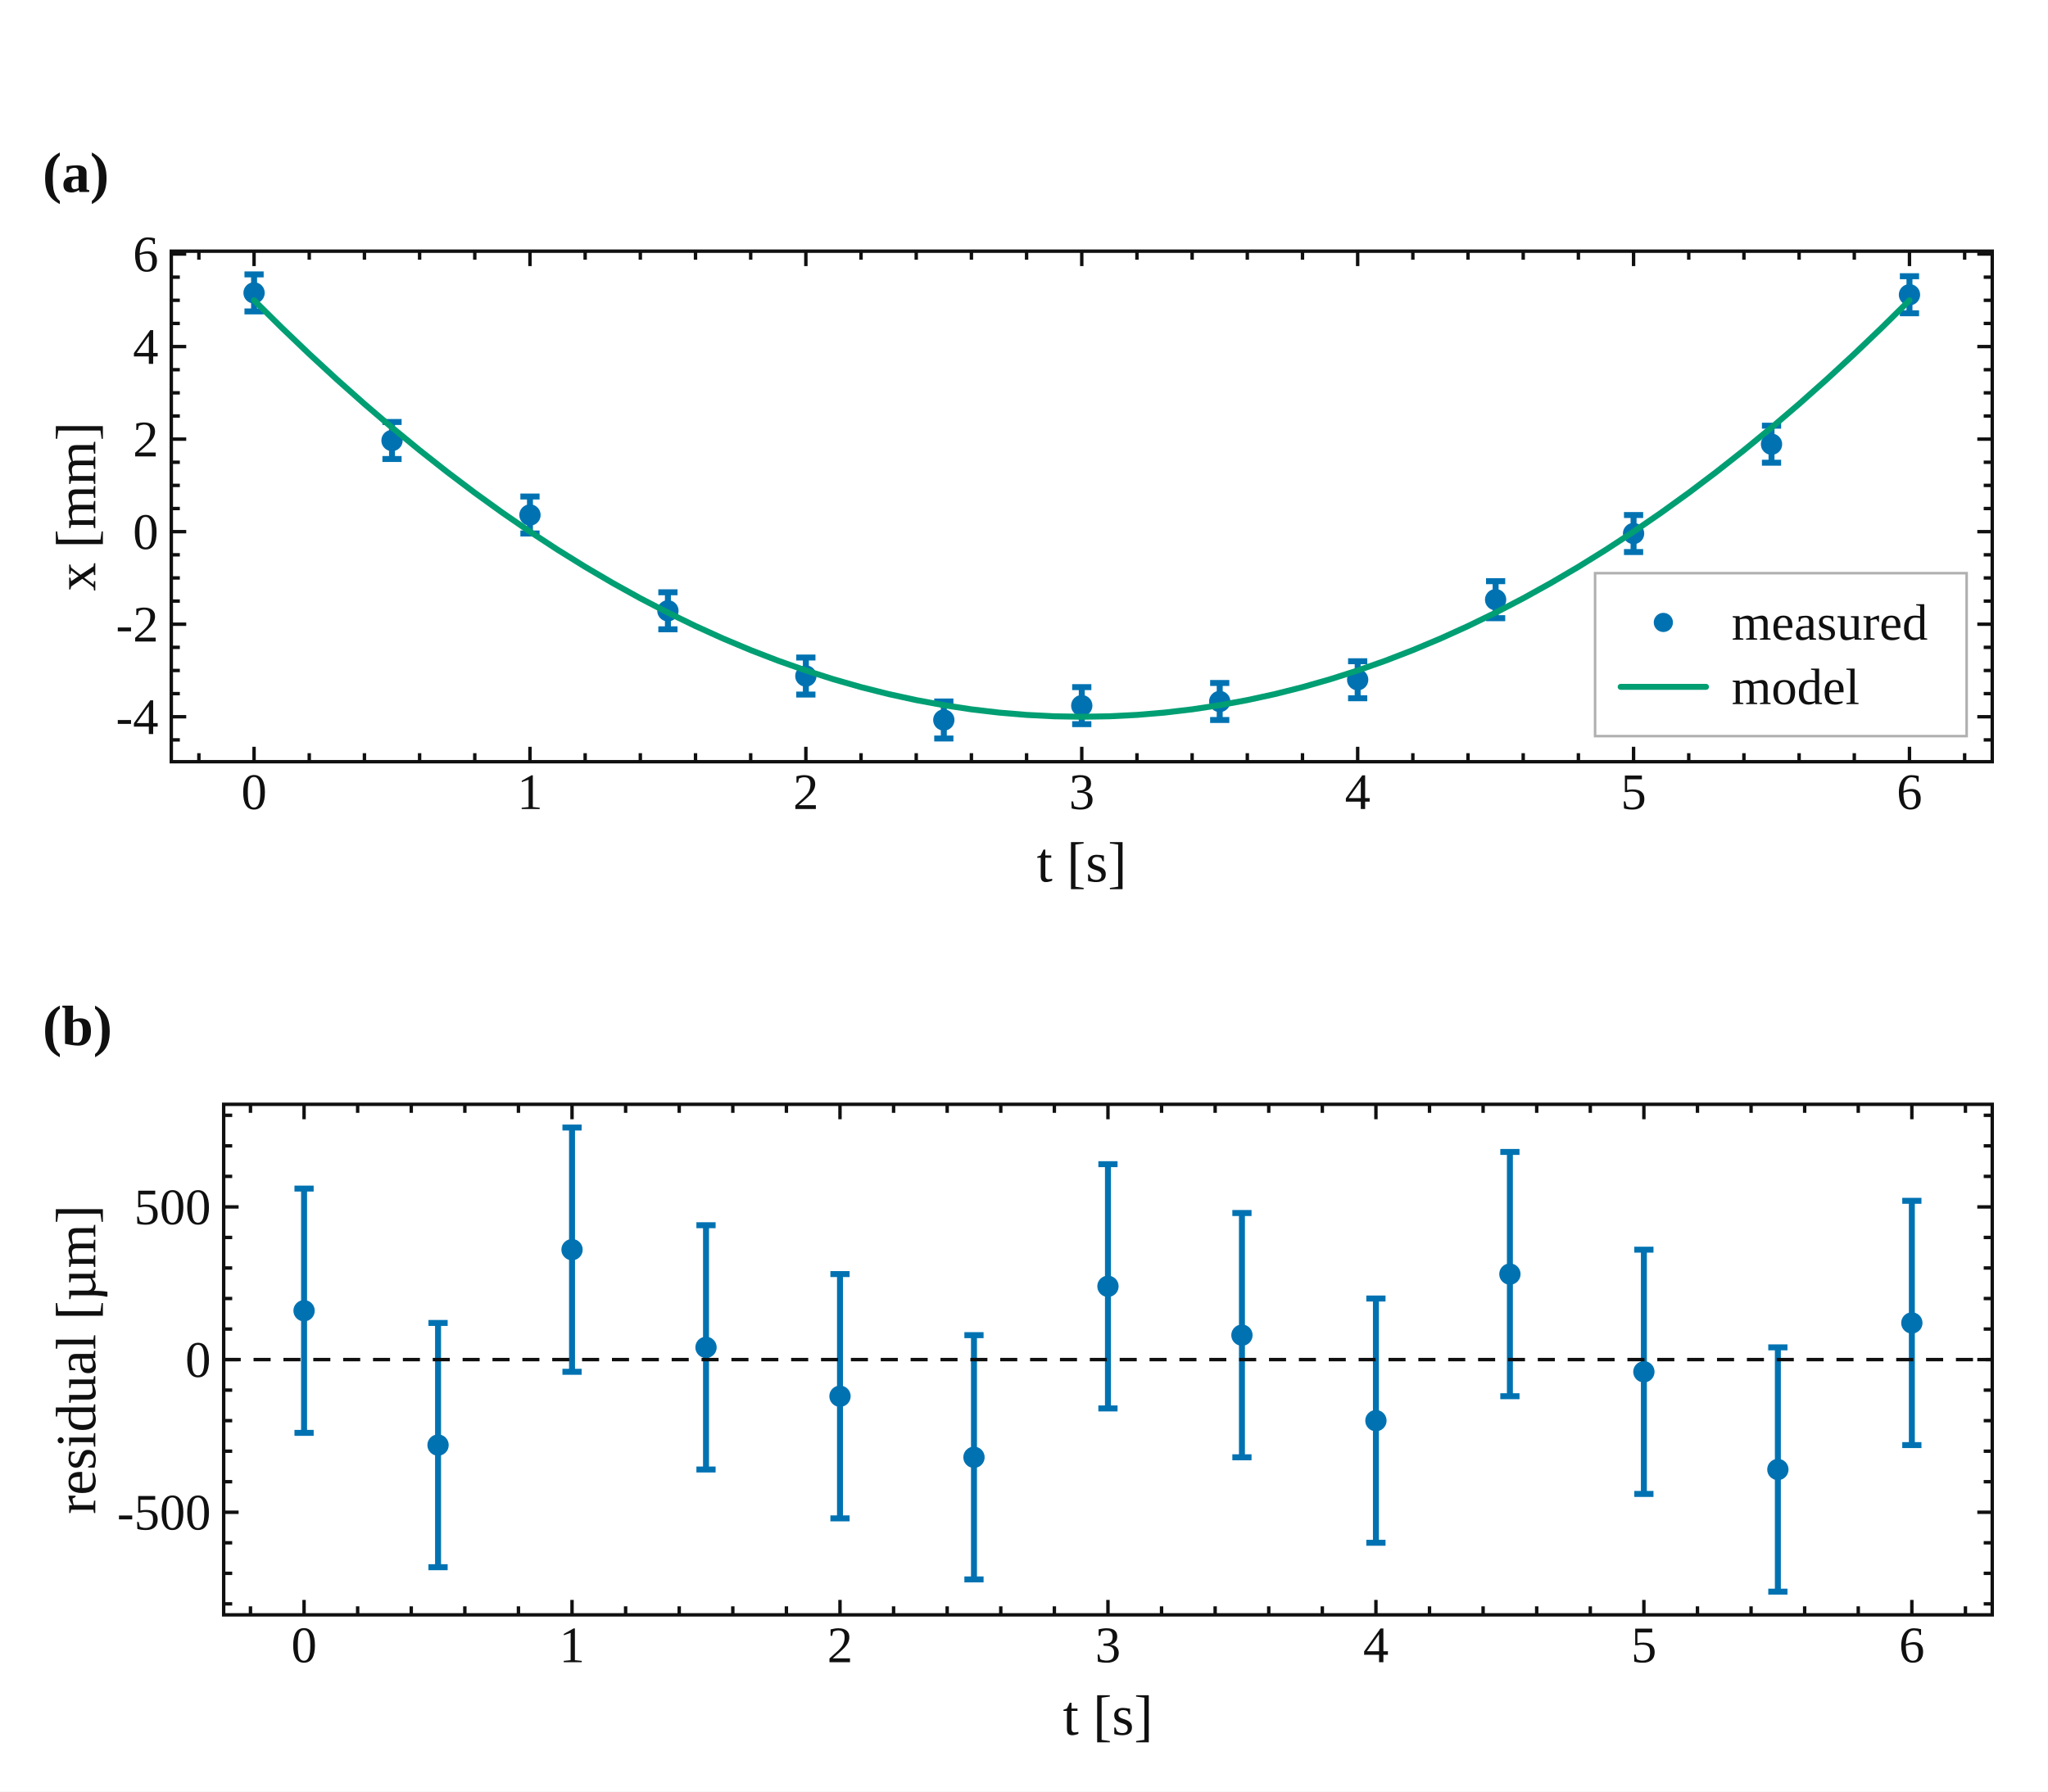
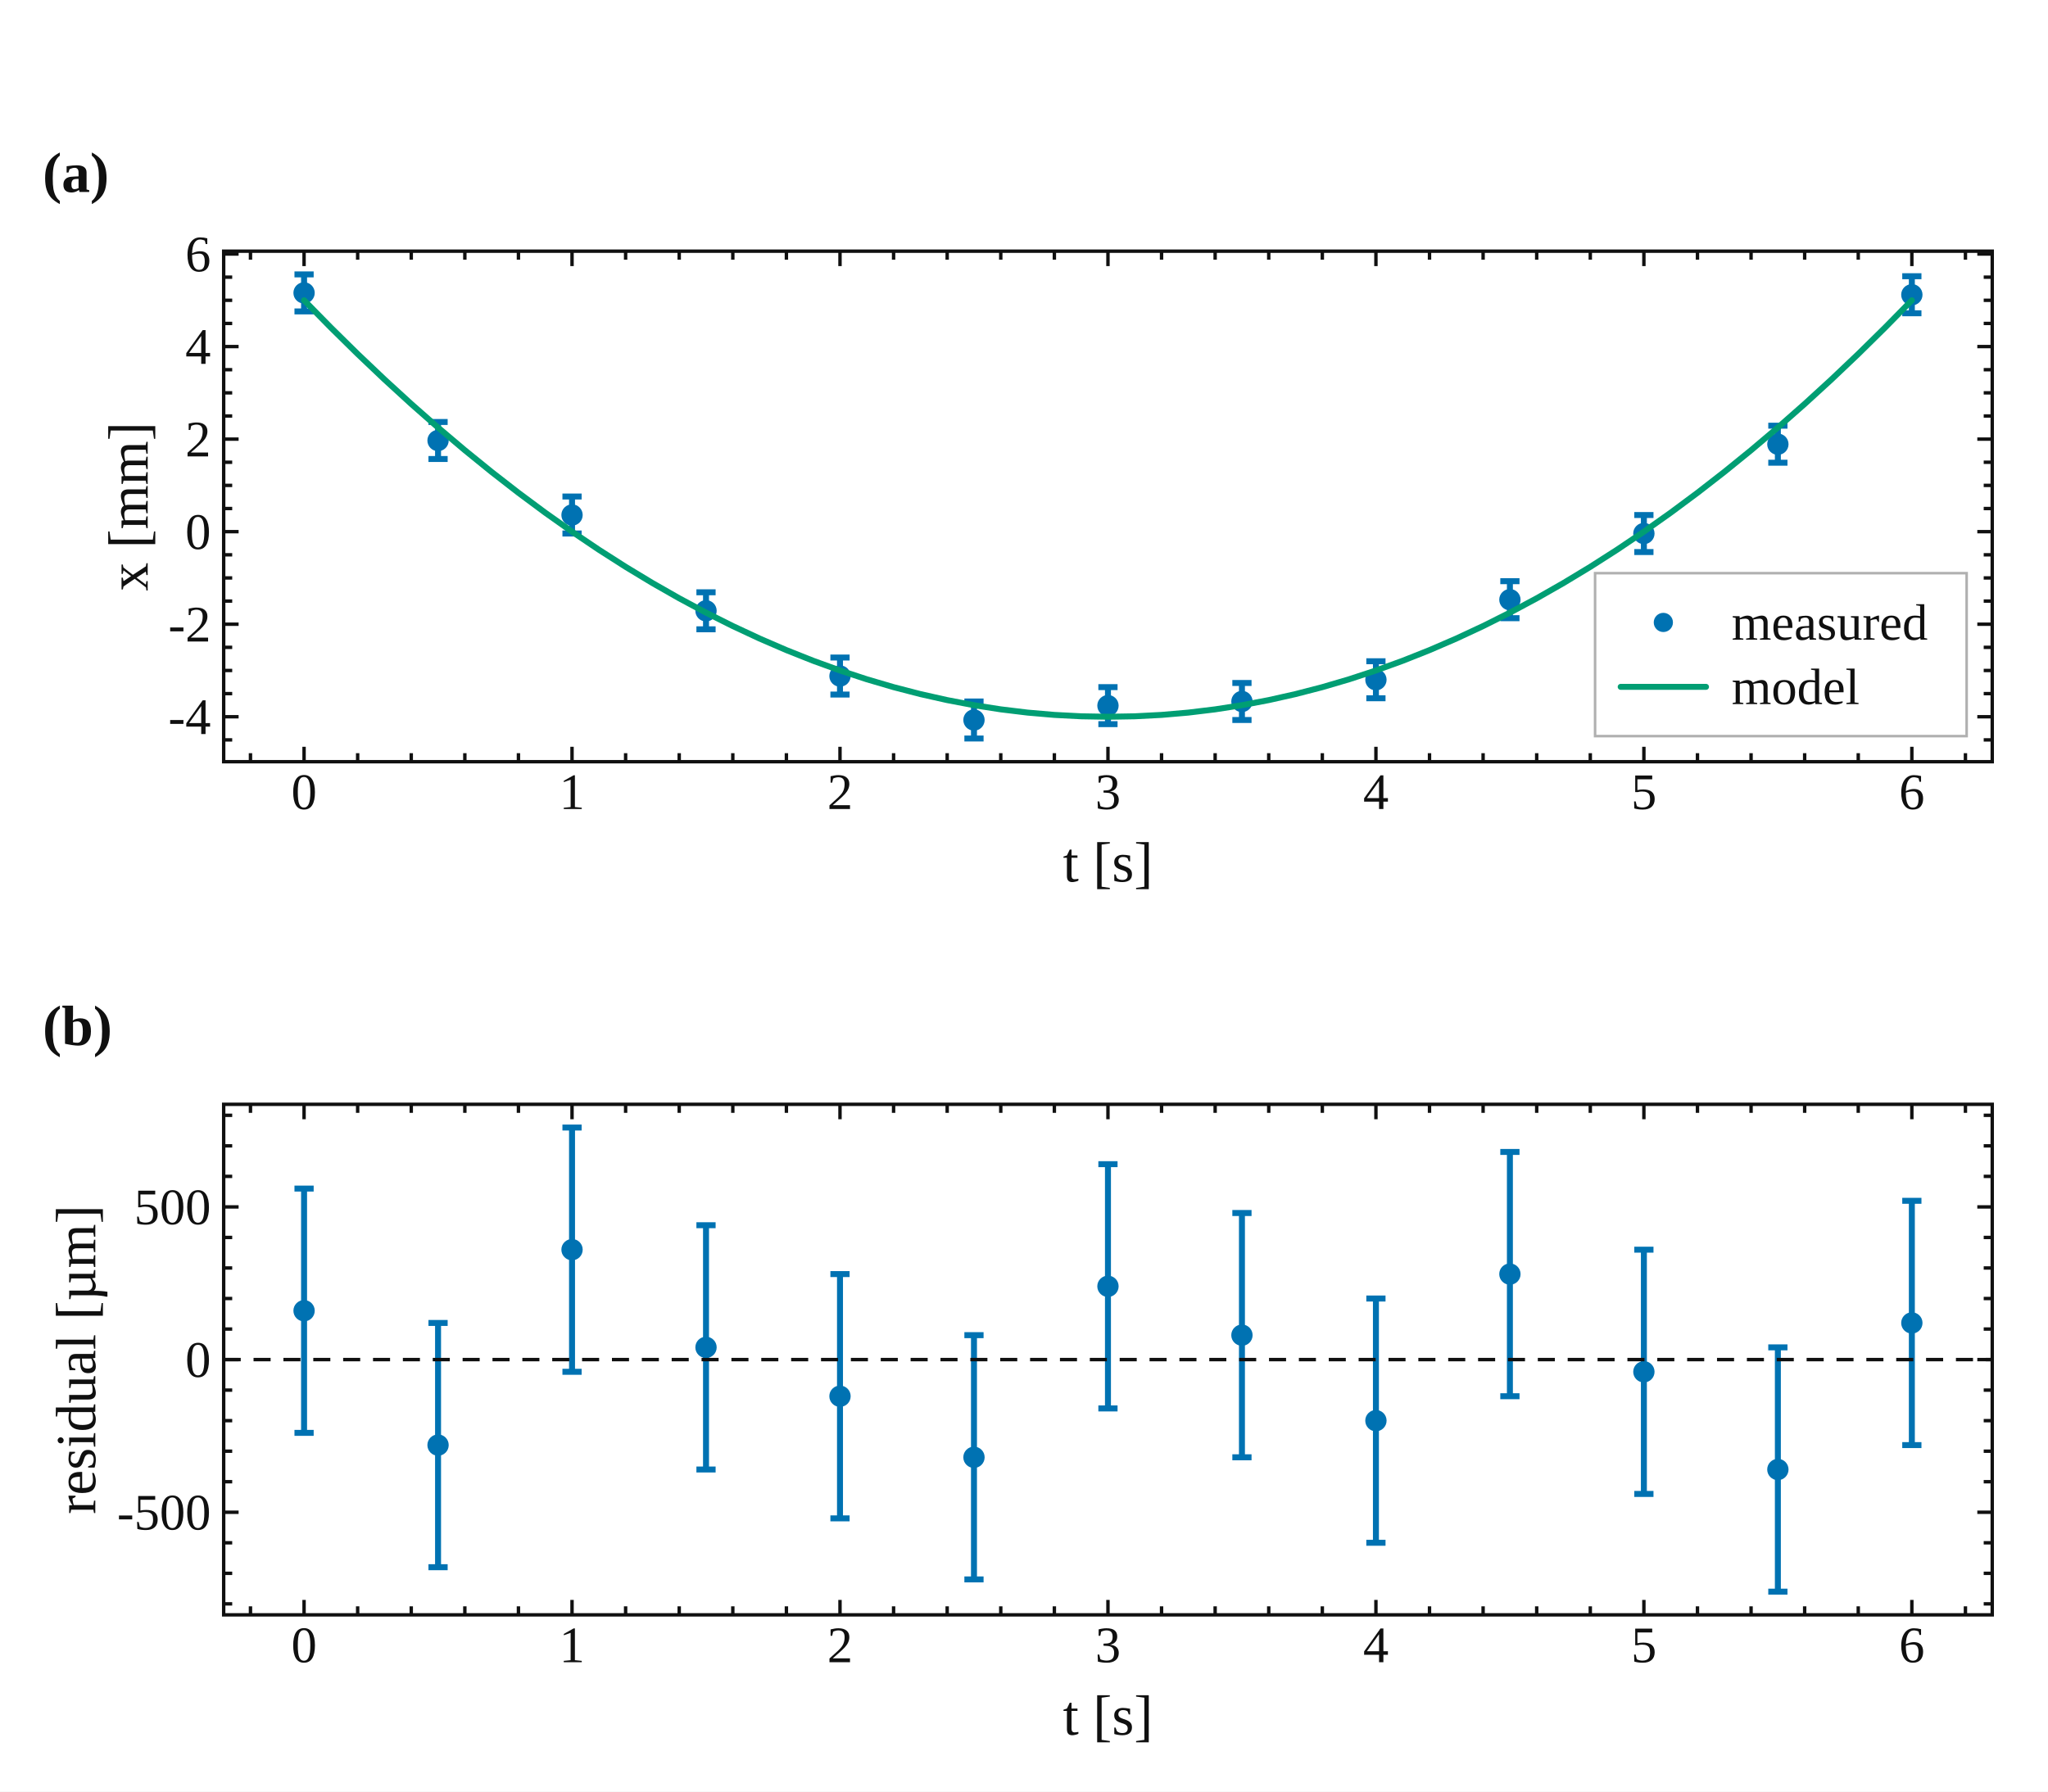
<svg xmlns="http://www.w3.org/2000/svg" xmlns:xlink="http://www.w3.org/1999/xlink" width="480" height="420" viewBox="0 0 480 420">
  <defs>
    <clipPath id="qc" clipPathUnits="userSpaceOnUse">
-       <path d="M40.148 178.567L466.931 178.567L466.931 58.883L40.148 58.883Z" />
+       <path d="M52.424 178.567L466.931 178.567L466.931 58.883L52.424 58.883Z" />
    </clipPath>
    <circle id="qm" r="2.5" />
    <circle id="qm-2" r="2.25" />
    <clipPath id="qc-2" clipPathUnits="userSpaceOnUse">
      <path d="M52.424 378.567L466.931 378.567L466.931 258.883L52.424 258.883Z" />
    </clipPath>
  </defs>
  <g id="figure">
    <path d="M0 420L480 420L480 0L0 0Z" fill="#ffffff" />
    <g id="figure_panel-0-0">
      <g role="graphics-object" data-marey-role="other:panel" aria-label="panel" data-row="0" data-col="0" data-layers="3" data-x-tick-rule="all" data-y-tick-rule="all">
        <g clip-path="url(#qc)">
          <g id="figure_panel-0-0_layer-0">
            <g role="graphics-object" data-marey-role="series" aria-label="series" data-series="" data-points="13">
-               <path d="M59.547 73.002L59.547 64.323M57.297 73.002L61.797 73.002M57.297 64.323L61.797 64.323M91.879 107.606L91.879 98.928M89.629 107.606L94.129 107.606M89.629 98.928L94.129 98.928M124.211 125.071L124.211 116.393M121.961 125.071L126.461 125.071M121.961 116.393L126.461 116.393M156.543 147.526L156.543 138.848M154.293 147.526L158.793 147.526M154.293 138.848L158.793 138.848M188.875 162.821L188.875 154.143M186.625 162.821L191.125 162.821M186.625 154.143L191.125 154.143M221.207 173.127L221.207 164.448M218.957 173.127L223.457 173.127M218.957 164.448L223.457 164.448M253.539 169.764L253.539 161.086M251.289 169.764L255.789 169.764M251.289 161.086L255.789 161.086M285.871 168.787L285.871 160.109M283.621 168.787L288.121 168.787M283.621 160.109L288.121 160.109M318.203 163.689L318.203 155.011M315.953 163.689L320.453 163.689M315.953 155.011L320.453 155.011M350.536 144.922L350.536 136.244M348.286 144.922L352.786 144.922M348.286 136.244L352.786 136.244M382.868 129.41L382.868 120.732M380.618 129.41L385.118 129.41M380.618 120.732L385.118 120.732M415.2 108.474L415.2 99.796M412.95 108.474L417.45 108.474M412.95 99.796L417.45 99.796M447.532 73.436L447.532 64.757M445.282 73.436L449.782 73.436M445.282 64.757L449.782 64.757" fill="none" stroke="#0072b2" stroke-width="1.4" stroke-linejoin="round" />
+               <path d="M71.266 73.002L71.266 64.323M69.016 73.002L73.516 73.002M69.016 64.323L73.516 64.323M102.668 107.606L102.668 98.928M100.418 107.606L104.918 107.606M100.418 98.928L104.918 98.928M134.07 125.071L134.07 116.393M131.82 125.071L136.32 125.071M131.82 116.393L136.32 116.393M165.472 147.526L165.472 138.848M163.222 147.526L167.722 147.526M163.222 138.848L167.722 138.848M196.874 162.821L196.874 154.143M194.624 162.821L199.124 162.821M194.624 154.143L199.124 154.143M228.276 173.127L228.276 164.448M226.026 173.127L230.526 173.127M226.026 164.448L230.526 164.448M259.678 169.764L259.678 161.086M257.428 169.764L261.928 169.764M257.428 161.086L261.928 161.086M291.08 168.787L291.08 160.109M288.83 168.787L293.33 168.787M288.83 160.109L293.33 160.109M322.482 163.689L322.482 155.011M320.232 163.689L324.732 163.689M320.232 155.011L324.732 155.011M353.884 144.922L353.884 136.244M351.634 144.922L356.134 144.922M351.634 136.244L356.134 136.244M385.286 129.41L385.286 120.732M383.036 129.41L387.536 129.41M383.036 120.732L387.536 120.732M416.688 108.474L416.688 99.796M414.438 108.474L418.938 108.474M414.438 99.796L418.938 99.796M448.09 73.436L448.09 64.757M445.84 73.436L450.34 73.436M445.84 64.757L450.34 64.757" fill="none" stroke="#0072b2" stroke-width="1.4" stroke-linejoin="round" />
            </g>
          </g>
          <g id="figure_panel-0-0_layer-1">
            <g role="graphics-object" data-marey-role="series" aria-label="measured" data-series="measured" data-points="13">
              <g fill="#0072b2">
-                 <use xlink:href="#qm" x="59.547" y="68.663" />
-                 <use xlink:href="#qm" x="91.879" y="103.267" />
-                 <use xlink:href="#qm" x="124.211" y="120.732" />
-                 <use xlink:href="#qm" x="156.543" y="143.187" />
-                 <use xlink:href="#qm" x="188.875" y="158.482" />
-                 <use xlink:href="#qm" x="221.207" y="168.787" />
-                 <use xlink:href="#qm" x="253.539" y="165.425" />
-                 <use xlink:href="#qm" x="285.871" y="164.448" />
-                 <use xlink:href="#qm" x="318.203" y="159.35" />
-                 <use xlink:href="#qm" x="350.536" y="140.583" />
-                 <use xlink:href="#qm" x="382.868" y="125.071" />
-                 <use xlink:href="#qm" x="415.2" y="104.135" />
-                 <use xlink:href="#qm" x="447.532" y="69.096" />
+                 <use xlink:href="#qm" x="71.266" y="68.663" />
+                 <use xlink:href="#qm" x="102.668" y="103.267" />
+                 <use xlink:href="#qm" x="134.07" y="120.732" />
+                 <use xlink:href="#qm" x="165.472" y="143.187" />
+                 <use xlink:href="#qm" x="196.874" y="158.482" />
+                 <use xlink:href="#qm" x="228.276" y="168.787" />
+                 <use xlink:href="#qm" x="259.678" y="165.425" />
+                 <use xlink:href="#qm" x="291.08" y="164.448" />
+                 <use xlink:href="#qm" x="322.482" y="159.35" />
+                 <use xlink:href="#qm" x="353.884" y="140.583" />
+                 <use xlink:href="#qm" x="385.286" y="125.071" />
+                 <use xlink:href="#qm" x="416.688" y="104.135" />
+                 <use xlink:href="#qm" x="448.09" y="69.096" />
              </g>
            </g>
          </g>
          <g id="figure_panel-0-0_layer-2">
            <g role="graphics-object" data-marey-role="series" aria-label="model" data-series="model" data-points="61">
-               <path d="M59.547 70.398L66.014 76.798L72.48 82.982L78.946 88.948L85.413 94.697L91.879 100.23L98.346 105.545L104.812 110.643L111.278 115.525L117.745 120.189L124.211 124.637L130.678 128.868L137.144 132.881L143.61 136.678L150.077 140.258L156.543 143.621L163.01 146.766L169.476 149.695L175.942 152.407L182.409 154.902L188.875 157.18L195.342 159.241L201.808 161.086L208.275 162.713L214.741 164.123L221.207 165.316L227.674 166.292L234.14 167.052L240.607 167.594L247.073 167.92L253.539 168.028L260.006 167.92L266.472 167.594L272.939 167.052L279.405 166.292L285.871 165.316L292.338 164.123L298.804 162.713L305.271 161.086L311.737 159.241L318.203 157.18L324.67 154.902L331.136 152.407L337.603 149.695L344.069 146.766L350.536 143.621L357.002 140.258L363.468 136.678L369.935 132.881L376.401 128.868L382.868 124.637L389.334 120.189L395.8 115.525L402.267 110.643L408.733 105.545L415.2 100.23L421.666 94.697L428.132 88.948L434.599 82.982L441.065 76.798L447.532 70.398" fill="none" stroke="#009e73" stroke-width="1.4" stroke-linecap="round" stroke-linejoin="round" />
+               <path d="M71.266 70.398L77.546 76.798L83.826 82.982L90.107 88.948L96.387 94.697L102.668 100.23L108.948 105.545L115.228 110.643L121.509 115.525L127.789 120.189L134.07 124.637L140.35 128.868L146.63 132.881L152.911 136.678L159.191 140.258L165.472 143.621L171.752 146.766L178.032 149.695L184.313 152.407L190.593 154.902L196.874 157.18L203.154 159.241L209.434 161.086L215.715 162.713L221.995 164.123L228.276 165.316L234.556 166.292L240.836 167.052L247.117 167.594L253.397 167.92L259.678 168.028L265.958 167.92L272.238 167.594L278.519 167.052L284.799 166.292L291.08 165.316L297.36 164.123L303.64 162.713L309.921 161.086L316.201 159.241L322.482 157.18L328.762 154.902L335.042 152.407L341.323 149.695L347.603 146.766L353.884 143.621L360.164 140.258L366.444 136.678L372.725 132.881L379.005 128.868L385.286 124.637L391.566 120.189L397.846 115.525L404.127 110.643L410.407 105.545L416.688 100.23L422.968 94.697L429.248 88.948L435.529 82.982L441.809 76.798L448.09 70.398" fill="none" stroke="#009e73" stroke-width="1.4" stroke-linecap="round" stroke-linejoin="round" />
            </g>
          </g>
        </g>
        <g id="figure_panel-0-0_axis-x">
          <g role="graphics-object" data-marey-role="axis" aria-label="t [s]" data-side="bottom" data-unit="s" data-prefix="" data-ticks="7" data-tick-rule="all">
-             <path d="M59.547 175.067L59.547 178.567M124.211 175.067L124.211 178.567M188.875 175.067L188.875 178.567M253.539 175.067L253.539 178.567M318.203 175.067L318.203 178.567M382.868 175.067L382.868 178.567M447.532 175.067L447.532 178.567M46.614 176.567L46.614 178.567M72.48 176.567L72.48 178.567M85.413 176.567L85.413 178.567M98.346 176.567L98.346 178.567M111.278 176.567L111.278 178.567M137.144 176.567L137.144 178.567M150.077 176.567L150.077 178.567M163.01 176.567L163.01 178.567M175.942 176.567L175.942 178.567M201.808 176.567L201.808 178.567M214.741 176.567L214.741 178.567M227.674 176.567L227.674 178.567M240.607 176.567L240.607 178.567M266.472 176.567L266.472 178.567M279.405 176.567L279.405 178.567M292.338 176.567L292.338 178.567M305.271 176.567L305.271 178.567M331.136 176.567L331.136 178.567M344.069 176.567L344.069 178.567M357.002 176.567L357.002 178.567M369.935 176.567L369.935 178.567M395.8 176.567L395.8 178.567M408.733 176.567L408.733 178.567M421.666 176.567L421.666 178.567M434.599 176.567L434.599 178.567M460.464 176.567L460.464 178.567M59.547 62.383L59.547 58.883M124.211 62.383L124.211 58.883M188.875 62.383L188.875 58.883M253.539 62.383L253.539 58.883M318.203 62.383L318.203 58.883M382.868 62.383L382.868 58.883M447.532 62.383L447.532 58.883M46.614 60.883L46.614 58.883M72.48 60.883L72.48 58.883M85.413 60.883L85.413 58.883M98.346 60.883L98.346 58.883M111.278 60.883L111.278 58.883M137.144 60.883L137.144 58.883M150.077 60.883L150.077 58.883M163.01 60.883L163.01 58.883M175.942 60.883L175.942 58.883M201.808 60.883L201.808 58.883M214.741 60.883L214.741 58.883M227.674 60.883L227.674 58.883M240.607 60.883L240.607 58.883M266.472 60.883L266.472 58.883M279.405 60.883L279.405 58.883M292.338 60.883L292.338 58.883M305.271 60.883L305.271 58.883M331.136 60.883L331.136 58.883M344.069 60.883L344.069 58.883M357.002 60.883L357.002 58.883M369.935 60.883L369.935 58.883M395.8 60.883L395.8 58.883M408.733 60.883L408.733 58.883M421.666 60.883L421.666 58.883M434.599 60.883L434.599 58.883M460.464 60.883L460.464 58.883" fill="none" stroke="#101010" stroke-width="0.8" />
-             <text x="59.547" y="181.567" font-family="Times New Roman, Nimbus Roman, Liberation Serif, serif" font-size="12" text-anchor="middle" dominant-baseline="hanging" fill="#101010">0</text>
-             <text x="124.211" y="181.567" font-family="Times New Roman, Nimbus Roman, Liberation Serif, serif" font-size="12" text-anchor="middle" dominant-baseline="hanging" fill="#101010">1</text>
-             <text x="188.875" y="181.567" font-family="Times New Roman, Nimbus Roman, Liberation Serif, serif" font-size="12" text-anchor="middle" dominant-baseline="hanging" fill="#101010">2</text>
-             <text x="253.539" y="181.567" font-family="Times New Roman, Nimbus Roman, Liberation Serif, serif" font-size="12" text-anchor="middle" dominant-baseline="hanging" fill="#101010">3</text>
-             <text x="318.203" y="181.567" font-family="Times New Roman, Nimbus Roman, Liberation Serif, serif" font-size="12" text-anchor="middle" dominant-baseline="hanging" fill="#101010">4</text>
-             <text x="382.868" y="181.567" font-family="Times New Roman, Nimbus Roman, Liberation Serif, serif" font-size="12" text-anchor="middle" dominant-baseline="hanging" fill="#101010">5</text>
-             <text x="447.532" y="181.567" font-family="Times New Roman, Nimbus Roman, Liberation Serif, serif" font-size="12" text-anchor="middle" dominant-baseline="hanging" fill="#101010">6</text>
-             <text x="253.539" y="197.667" font-family="Times New Roman, Nimbus Roman, Liberation Serif, serif" font-size="13.333" text-anchor="middle" dominant-baseline="hanging" fill="#101010">t [s]</text>
+             <path d="M71.266 175.067L71.266 178.567M134.07 175.067L134.07 178.567M196.874 175.067L196.874 178.567M259.678 175.067L259.678 178.567M322.482 175.067L322.482 178.567M385.286 175.067L385.286 178.567M448.09 175.067L448.09 178.567M58.705 176.567L58.705 178.567M83.826 176.567L83.826 178.567M96.387 176.567L96.387 178.567M108.948 176.567L108.948 178.567M121.509 176.567L121.509 178.567M146.63 176.567L146.63 178.567M159.191 176.567L159.191 178.567M171.752 176.567L171.752 178.567M184.313 176.567L184.313 178.567M209.434 176.567L209.434 178.567M221.995 176.567L221.995 178.567M234.556 176.567L234.556 178.567M247.117 176.567L247.117 178.567M272.238 176.567L272.238 178.567M284.799 176.567L284.799 178.567M297.36 176.567L297.36 178.567M309.921 176.567L309.921 178.567M335.042 176.567L335.042 178.567M347.603 176.567L347.603 178.567M360.164 176.567L360.164 178.567M372.725 176.567L372.725 178.567M397.846 176.567L397.846 178.567M410.407 176.567L410.407 178.567M422.968 176.567L422.968 178.567M435.529 176.567L435.529 178.567M460.65 176.567L460.65 178.567M71.266 62.383L71.266 58.883M134.07 62.383L134.07 58.883M196.874 62.383L196.874 58.883M259.678 62.383L259.678 58.883M322.482 62.383L322.482 58.883M385.286 62.383L385.286 58.883M448.09 62.383L448.09 58.883M58.705 60.883L58.705 58.883M83.826 60.883L83.826 58.883M96.387 60.883L96.387 58.883M108.948 60.883L108.948 58.883M121.509 60.883L121.509 58.883M146.63 60.883L146.63 58.883M159.191 60.883L159.191 58.883M171.752 60.883L171.752 58.883M184.313 60.883L184.313 58.883M209.434 60.883L209.434 58.883M221.995 60.883L221.995 58.883M234.556 60.883L234.556 58.883M247.117 60.883L247.117 58.883M272.238 60.883L272.238 58.883M284.799 60.883L284.799 58.883M297.36 60.883L297.36 58.883M309.921 60.883L309.921 58.883M335.042 60.883L335.042 58.883M347.603 60.883L347.603 58.883M360.164 60.883L360.164 58.883M372.725 60.883L372.725 58.883M397.846 60.883L397.846 58.883M410.407 60.883L410.407 58.883M422.968 60.883L422.968 58.883M435.529 60.883L435.529 58.883M460.65 60.883L460.65 58.883" fill="none" stroke="#101010" stroke-width="0.8" />
+             <text x="71.266" y="181.567" font-family="Times New Roman, Nimbus Roman, Liberation Serif, serif" font-size="12" text-anchor="middle" dominant-baseline="hanging" fill="#101010">0</text>
+             <text x="134.07" y="181.567" font-family="Times New Roman, Nimbus Roman, Liberation Serif, serif" font-size="12" text-anchor="middle" dominant-baseline="hanging" fill="#101010">1</text>
+             <text x="196.874" y="181.567" font-family="Times New Roman, Nimbus Roman, Liberation Serif, serif" font-size="12" text-anchor="middle" dominant-baseline="hanging" fill="#101010">2</text>
+             <text x="259.678" y="181.567" font-family="Times New Roman, Nimbus Roman, Liberation Serif, serif" font-size="12" text-anchor="middle" dominant-baseline="hanging" fill="#101010">3</text>
+             <text x="322.482" y="181.567" font-family="Times New Roman, Nimbus Roman, Liberation Serif, serif" font-size="12" text-anchor="middle" dominant-baseline="hanging" fill="#101010">4</text>
+             <text x="385.286" y="181.567" font-family="Times New Roman, Nimbus Roman, Liberation Serif, serif" font-size="12" text-anchor="middle" dominant-baseline="hanging" fill="#101010">5</text>
+             <text x="448.09" y="181.567" font-family="Times New Roman, Nimbus Roman, Liberation Serif, serif" font-size="12" text-anchor="middle" dominant-baseline="hanging" fill="#101010">6</text>
+             <text x="259.678" y="197.667" font-family="Times New Roman, Nimbus Roman, Liberation Serif, serif" font-size="13.333" text-anchor="middle" dominant-baseline="hanging" fill="#101010">t [s]</text>
          </g>
        </g>
        <g id="figure_panel-0-0_axis-y">
          <g role="graphics-object" data-marey-role="axis" aria-label="x [mm]" data-side="left" data-unit="mm" data-prefix="milli" data-ticks="6" data-tick-rule="all">
-             <path d="M43.648 168.028L40.148 168.028M43.648 146.333L40.148 146.333M43.648 124.637L40.148 124.637M43.648 102.942L40.148 102.942M43.648 81.246L40.148 81.246M43.648 59.55L40.148 59.55M42.148 173.452L40.148 173.452M42.148 162.604L40.148 162.604M42.148 157.18L40.148 157.18M42.148 151.756L40.148 151.756M42.148 140.909L40.148 140.909M42.148 135.485L40.148 135.485M42.148 130.061L40.148 130.061M42.148 119.213L40.148 119.213M42.148 113.789L40.148 113.789M42.148 108.365L40.148 108.365M42.148 97.518L40.148 97.518M42.148 92.094L40.148 92.094M42.148 86.67L40.148 86.67M42.148 75.822L40.148 75.822M42.148 70.398L40.148 70.398M42.148 64.974L40.148 64.974M463.431 168.028L466.931 168.028M463.431 146.333L466.931 146.333M463.431 124.637L466.931 124.637M463.431 102.942L466.931 102.942M463.431 81.246L466.931 81.246M463.431 59.55L466.931 59.55M464.931 173.452L466.931 173.452M464.931 162.604L466.931 162.604M464.931 157.18L466.931 157.18M464.931 151.756L466.931 151.756M464.931 140.909L466.931 140.909M464.931 135.485L466.931 135.485M464.931 130.061L466.931 130.061M464.931 119.213L466.931 119.213M464.931 113.789L466.931 113.789M464.931 108.365L466.931 108.365M464.931 97.518L466.931 97.518M464.931 92.094L466.931 92.094M464.931 86.67L466.931 86.67M464.931 75.822L466.931 75.822M464.931 70.398L466.931 70.398M464.931 64.974L466.931 64.974" fill="none" stroke="#101010" stroke-width="0.8" />
-             <text x="37.148" y="168.028" font-family="Times New Roman, Nimbus Roman, Liberation Serif, serif" font-size="12" text-anchor="end" dominant-baseline="central" fill="#101010">-4</text>
-             <text x="37.148" y="146.333" font-family="Times New Roman, Nimbus Roman, Liberation Serif, serif" font-size="12" text-anchor="end" dominant-baseline="central" fill="#101010">-2</text>
-             <text x="37.148" y="124.637" font-family="Times New Roman, Nimbus Roman, Liberation Serif, serif" font-size="12" text-anchor="end" dominant-baseline="central" fill="#101010">0</text>
-             <text x="37.148" y="102.942" font-family="Times New Roman, Nimbus Roman, Liberation Serif, serif" font-size="12" text-anchor="end" dominant-baseline="central" fill="#101010">2</text>
-             <text x="37.148" y="81.246" font-family="Times New Roman, Nimbus Roman, Liberation Serif, serif" font-size="12" text-anchor="end" dominant-baseline="central" fill="#101010">4</text>
-             <text x="37.148" y="59.55" font-family="Times New Roman, Nimbus Roman, Liberation Serif, serif" font-size="12" text-anchor="end" dominant-baseline="central" fill="#101010">6</text>
-             <text x="22.333" y="118.725" transform="rotate(-90 22.333 118.725)" font-family="Times New Roman, Nimbus Roman, Liberation Serif, serif" font-size="13.333" text-anchor="middle" fill="#101010">x [mm]</text>
+             <path d="M55.924 168.028L52.424 168.028M55.924 146.333L52.424 146.333M55.924 124.637L52.424 124.637M55.924 102.942L52.424 102.942M55.924 81.246L52.424 81.246M55.924 59.55L52.424 59.55M54.424 173.452L52.424 173.452M54.424 162.604L52.424 162.604M54.424 157.18L52.424 157.18M54.424 151.756L52.424 151.756M54.424 140.909L52.424 140.909M54.424 135.485L52.424 135.485M54.424 130.061L52.424 130.061M54.424 119.213L52.424 119.213M54.424 113.789L52.424 113.789M54.424 108.365L52.424 108.365M54.424 97.518L52.424 97.518M54.424 92.094L52.424 92.094M54.424 86.67L52.424 86.67M54.424 75.822L52.424 75.822M54.424 70.398L52.424 70.398M54.424 64.974L52.424 64.974M463.431 168.028L466.931 168.028M463.431 146.333L466.931 146.333M463.431 124.637L466.931 124.637M463.431 102.942L466.931 102.942M463.431 81.246L466.931 81.246M463.431 59.55L466.931 59.55M464.931 173.452L466.931 173.452M464.931 162.604L466.931 162.604M464.931 157.18L466.931 157.18M464.931 151.756L466.931 151.756M464.931 140.909L466.931 140.909M464.931 135.485L466.931 135.485M464.931 130.061L466.931 130.061M464.931 119.213L466.931 119.213M464.931 113.789L466.931 113.789M464.931 108.365L466.931 108.365M464.931 97.518L466.931 97.518M464.931 92.094L466.931 92.094M464.931 86.67L466.931 86.67M464.931 75.822L466.931 75.822M464.931 70.398L466.931 70.398M464.931 64.974L466.931 64.974" fill="none" stroke="#101010" stroke-width="0.8" />
+             <text x="49.424" y="168.028" font-family="Times New Roman, Nimbus Roman, Liberation Serif, serif" font-size="12" text-anchor="end" dominant-baseline="central" fill="#101010">-4</text>
+             <text x="49.424" y="146.333" font-family="Times New Roman, Nimbus Roman, Liberation Serif, serif" font-size="12" text-anchor="end" dominant-baseline="central" fill="#101010">-2</text>
+             <text x="49.424" y="124.637" font-family="Times New Roman, Nimbus Roman, Liberation Serif, serif" font-size="12" text-anchor="end" dominant-baseline="central" fill="#101010">0</text>
+             <text x="49.424" y="102.942" font-family="Times New Roman, Nimbus Roman, Liberation Serif, serif" font-size="12" text-anchor="end" dominant-baseline="central" fill="#101010">2</text>
+             <text x="49.424" y="81.246" font-family="Times New Roman, Nimbus Roman, Liberation Serif, serif" font-size="12" text-anchor="end" dominant-baseline="central" fill="#101010">4</text>
+             <text x="49.424" y="59.55" font-family="Times New Roman, Nimbus Roman, Liberation Serif, serif" font-size="12" text-anchor="end" dominant-baseline="central" fill="#101010">6</text>
+             <text x="34.61" y="118.725" transform="rotate(-90 34.61 118.725)" font-family="Times New Roman, Nimbus Roman, Liberation Serif, serif" font-size="13.333" text-anchor="middle" fill="#101010">x [mm]</text>
          </g>
        </g>
        <g role="presentation" data-marey-role="decoration" aria-hidden="true">
-           <path d="M40.148 178.567L466.931 178.567L466.931 58.883L40.148 58.883Z" fill="none" stroke="#101010" stroke-width="0.8" />
+           <path d="M52.424 178.567L466.931 178.567L466.931 58.883L52.424 58.883Z" fill="none" stroke="#101010" stroke-width="0.8" />
        </g>
        <g id="figure_panel-0-0_legend">
          <g role="group" data-marey-role="legend" aria-label="legend" data-entries="2">
            <path d="M373.847 172.567L460.931 172.567L460.931 134.367L373.847 134.367Z" fill="#ffffff" fill-opacity="0.85" stroke="#b0b0b0" stroke-width="0.6" />
            <g role="graphics-object" data-marey-role="other:legend-entry" aria-label="measured" data-series="measured" data-color="#0072b2">
              <g fill="#0072b2">
                <use xlink:href="#qm-2" x="389.847" y="145.917" />
              </g>
              <text x="405.847" y="145.917" font-family="Times New Roman, Nimbus Roman, Liberation Serif, serif" font-size="12" text-anchor="start" dominant-baseline="central" fill="#101010">measured</text>
            </g>
            <g role="graphics-object" data-marey-role="other:legend-entry" aria-label="model" data-series="model" data-color="#009e73">
              <path d="M379.847 161.017L399.847 161.017" fill="none" stroke="#009e73" stroke-width="1.4" stroke-linecap="round" />
              <text x="405.847" y="161.017" font-family="Times New Roman, Nimbus Roman, Liberation Serif, serif" font-size="12" text-anchor="start" dominant-baseline="central" fill="#101010">model</text>
            </g>
          </g>
        </g>
      </g>
    </g>
    <g id="figure_panel-1-0">
      <g role="graphics-object" data-marey-role="other:panel" aria-label="panel" data-row="1" data-col="0" data-layers="3" data-x-tick-rule="all" data-y-tick-rule="all">
        <g clip-path="url(#qc-2)">
          <g id="figure_panel-1-0_layer-0">
            <g role="graphics-object" data-marey-role="series" aria-label="series" data-series="" data-points="13">
              <path d="M71.266 335.904L71.266 278.64M69.016 335.904L73.516 335.904M69.016 278.64L73.516 278.64M102.668 367.4L102.668 310.135M100.418 367.4L104.918 367.4M100.418 310.135L104.918 310.135M134.07 321.588L134.07 264.323M131.82 321.588L136.32 321.588M131.82 264.323L136.32 264.323M165.472 344.494L165.472 287.229M163.222 344.494L167.722 344.494M163.222 287.229L167.722 287.229M196.874 355.947L196.874 298.682M194.624 355.947L199.124 355.947M194.624 298.682L199.124 298.682M228.276 370.263L228.276 312.999M226.026 370.263L230.526 370.263M226.026 312.999L230.526 312.999M259.678 330.178L259.678 272.913M257.428 330.178L261.928 330.178M257.428 272.913L261.928 272.913M291.08 341.631L291.08 284.366M288.83 341.631L293.33 341.631M288.83 284.366L293.33 284.366M322.482 361.674L322.482 304.409M320.232 361.674L324.732 361.674M320.232 304.409L324.732 304.409M353.884 327.315L353.884 270.05M351.634 327.315L356.134 327.315M351.634 270.05L356.134 270.05M385.286 350.221L385.286 292.956M383.036 350.221L387.536 350.221M383.036 292.956L387.536 292.956M416.688 373.127L416.688 315.862M414.438 373.127L418.938 373.127M414.438 315.862L418.938 315.862M448.09 338.768L448.09 281.503M445.84 338.768L450.34 338.768M445.84 281.503L450.34 281.503" fill="none" stroke="#0072b2" stroke-width="1.4" stroke-linejoin="round" />
            </g>
          </g>
          <g id="figure_panel-1-0_layer-1">
            <g role="graphics-object" data-marey-role="series" aria-label="series" data-series="" data-points="13">
              <g fill="#0072b2">
                <use xlink:href="#qm" x="71.266" y="307.272" />
                <use xlink:href="#qm" x="102.668" y="338.768" />
                <use xlink:href="#qm" x="134.07" y="292.956" />
                <use xlink:href="#qm" x="165.472" y="315.862" />
                <use xlink:href="#qm" x="196.874" y="327.315" />
                <use xlink:href="#qm" x="228.276" y="341.631" />
                <use xlink:href="#qm" x="259.678" y="301.546" />
                <use xlink:href="#qm" x="291.08" y="312.999" />
                <use xlink:href="#qm" x="322.482" y="333.041" />
                <use xlink:href="#qm" x="353.884" y="298.682" />
                <use xlink:href="#qm" x="385.286" y="321.588" />
                <use xlink:href="#qm" x="416.688" y="344.494" />
                <use xlink:href="#qm" x="448.09" y="310.135" />
              </g>
            </g>
          </g>
          <g id="figure_panel-1-0_layer-2">
            <g role="note" data-marey-role="annotation" aria-label="series" data-series="" data-points="1">
              <path d="M52.424 318.725L466.931 318.725" fill="none" stroke="#101010" stroke-width="0.8" stroke-dasharray="4 3" stroke-linejoin="round" />
            </g>
          </g>
        </g>
        <g id="figure_panel-1-0_axis-x">
          <g role="graphics-object" data-marey-role="axis" aria-label="t [s]" data-side="bottom" data-unit="s" data-prefix="" data-ticks="7" data-tick-rule="all">
            <path d="M71.266 375.067L71.266 378.567M134.07 375.067L134.07 378.567M196.874 375.067L196.874 378.567M259.678 375.067L259.678 378.567M322.482 375.067L322.482 378.567M385.286 375.067L385.286 378.567M448.09 375.067L448.09 378.567M58.705 376.567L58.705 378.567M83.826 376.567L83.826 378.567M96.387 376.567L96.387 378.567M108.948 376.567L108.948 378.567M121.509 376.567L121.509 378.567M146.63 376.567L146.63 378.567M159.191 376.567L159.191 378.567M171.752 376.567L171.752 378.567M184.313 376.567L184.313 378.567M209.434 376.567L209.434 378.567M221.995 376.567L221.995 378.567M234.556 376.567L234.556 378.567M247.117 376.567L247.117 378.567M272.238 376.567L272.238 378.567M284.799 376.567L284.799 378.567M297.36 376.567L297.36 378.567M309.921 376.567L309.921 378.567M335.042 376.567L335.042 378.567M347.603 376.567L347.603 378.567M360.164 376.567L360.164 378.567M372.725 376.567L372.725 378.567M397.846 376.567L397.846 378.567M410.407 376.567L410.407 378.567M422.968 376.567L422.968 378.567M435.529 376.567L435.529 378.567M460.65 376.567L460.65 378.567M71.266 262.383L71.266 258.883M134.07 262.383L134.07 258.883M196.874 262.383L196.874 258.883M259.678 262.383L259.678 258.883M322.482 262.383L322.482 258.883M385.286 262.383L385.286 258.883M448.09 262.383L448.09 258.883M58.705 260.883L58.705 258.883M83.826 260.883L83.826 258.883M96.387 260.883L96.387 258.883M108.948 260.883L108.948 258.883M121.509 260.883L121.509 258.883M146.63 260.883L146.63 258.883M159.191 260.883L159.191 258.883M171.752 260.883L171.752 258.883M184.313 260.883L184.313 258.883M209.434 260.883L209.434 258.883M221.995 260.883L221.995 258.883M234.556 260.883L234.556 258.883M247.117 260.883L247.117 258.883M272.238 260.883L272.238 258.883M284.799 260.883L284.799 258.883M297.36 260.883L297.36 258.883M309.921 260.883L309.921 258.883M335.042 260.883L335.042 258.883M347.603 260.883L347.603 258.883M360.164 260.883L360.164 258.883M372.725 260.883L372.725 258.883M397.846 260.883L397.846 258.883M410.407 260.883L410.407 258.883M422.968 260.883L422.968 258.883M435.529 260.883L435.529 258.883M460.65 260.883L460.65 258.883" fill="none" stroke="#101010" stroke-width="0.8" />
            <text x="71.266" y="381.567" font-family="Times New Roman, Nimbus Roman, Liberation Serif, serif" font-size="12" text-anchor="middle" dominant-baseline="hanging" fill="#101010">0</text>
            <text x="134.07" y="381.567" font-family="Times New Roman, Nimbus Roman, Liberation Serif, serif" font-size="12" text-anchor="middle" dominant-baseline="hanging" fill="#101010">1</text>
            <text x="196.874" y="381.567" font-family="Times New Roman, Nimbus Roman, Liberation Serif, serif" font-size="12" text-anchor="middle" dominant-baseline="hanging" fill="#101010">2</text>
            <text x="259.678" y="381.567" font-family="Times New Roman, Nimbus Roman, Liberation Serif, serif" font-size="12" text-anchor="middle" dominant-baseline="hanging" fill="#101010">3</text>
            <text x="322.482" y="381.567" font-family="Times New Roman, Nimbus Roman, Liberation Serif, serif" font-size="12" text-anchor="middle" dominant-baseline="hanging" fill="#101010">4</text>
            <text x="385.286" y="381.567" font-family="Times New Roman, Nimbus Roman, Liberation Serif, serif" font-size="12" text-anchor="middle" dominant-baseline="hanging" fill="#101010">5</text>
            <text x="448.09" y="381.567" font-family="Times New Roman, Nimbus Roman, Liberation Serif, serif" font-size="12" text-anchor="middle" dominant-baseline="hanging" fill="#101010">6</text>
            <text x="259.678" y="397.667" font-family="Times New Roman, Nimbus Roman, Liberation Serif, serif" font-size="13.333" text-anchor="middle" dominant-baseline="hanging" fill="#101010">t [s]</text>
          </g>
        </g>
        <g id="figure_panel-1-0_axis-y">
          <g role="graphics-object" data-marey-role="axis" aria-label="residual [µm]" data-side="left" data-unit="µm" data-prefix="micro" data-ticks="3" data-tick-rule="all">
            <path d="M55.924 354.515L52.424 354.515M55.924 318.725L52.424 318.725M55.924 282.935L52.424 282.935M54.424 375.99L52.424 375.99M54.424 368.832L52.424 368.832M54.424 361.674L52.424 361.674M54.424 347.357L52.424 347.357M54.424 340.199L52.424 340.199M54.424 333.041L52.424 333.041M54.424 325.883L52.424 325.883M54.424 311.567L52.424 311.567M54.424 304.409L52.424 304.409M54.424 297.251L52.424 297.251M54.424 290.093L52.424 290.093M54.424 275.776L52.424 275.776M54.424 268.618L52.424 268.618M54.424 261.46L52.424 261.46M463.431 354.515L466.931 354.515M463.431 318.725L466.931 318.725M463.431 282.935L466.931 282.935M464.931 375.99L466.931 375.99M464.931 368.832L466.931 368.832M464.931 361.674L466.931 361.674M464.931 347.357L466.931 347.357M464.931 340.199L466.931 340.199M464.931 333.041L466.931 333.041M464.931 325.883L466.931 325.883M464.931 311.567L466.931 311.567M464.931 304.409L466.931 304.409M464.931 297.251L466.931 297.251M464.931 290.093L466.931 290.093M464.931 275.776L466.931 275.776M464.931 268.618L466.931 268.618M464.931 261.46L466.931 261.46" fill="none" stroke="#101010" stroke-width="0.8" />
            <text x="49.424" y="354.515" font-family="Times New Roman, Nimbus Roman, Liberation Serif, serif" font-size="12" text-anchor="end" dominant-baseline="central" fill="#101010">-500</text>
            <text x="49.424" y="318.725" font-family="Times New Roman, Nimbus Roman, Liberation Serif, serif" font-size="12" text-anchor="end" dominant-baseline="central" fill="#101010">0</text>
            <text x="49.424" y="282.935" font-family="Times New Roman, Nimbus Roman, Liberation Serif, serif" font-size="12" text-anchor="end" dominant-baseline="central" fill="#101010">500</text>
            <text x="22.333" y="318.725" transform="rotate(-90 22.333 318.725)" font-family="Times New Roman, Nimbus Roman, Liberation Serif, serif" font-size="13.333" text-anchor="middle" fill="#101010">residual [µm]</text>
          </g>
        </g>
        <g role="presentation" data-marey-role="decoration" aria-hidden="true">
          <path d="M52.424 378.567L466.931 378.567L466.931 258.883L52.424 258.883Z" fill="none" stroke="#101010" stroke-width="0.8" />
        </g>
      </g>
    </g>
    <g id="figure_panel-0-0_letter">
      <g role="note" data-marey-role="annotation" aria-label="(a)" data-letter="(a)">
        <text x="10" y="36" font-family="Times New Roman, Nimbus Roman, Liberation Serif, serif" font-size="13.333" font-weight="700" text-anchor="start" dominant-baseline="hanging" fill="#101010">(a)</text>
      </g>
    </g>
    <g id="figure_panel-1-0_letter">
      <g role="note" data-marey-role="annotation" aria-label="(b)" data-letter="(b)">
        <text x="10" y="236" font-family="Times New Roman, Nimbus Roman, Liberation Serif, serif" font-size="13.333" font-weight="700" text-anchor="start" dominant-baseline="hanging" fill="#101010">(b)</text>
      </g>
    </g>
  </g>
</svg>
